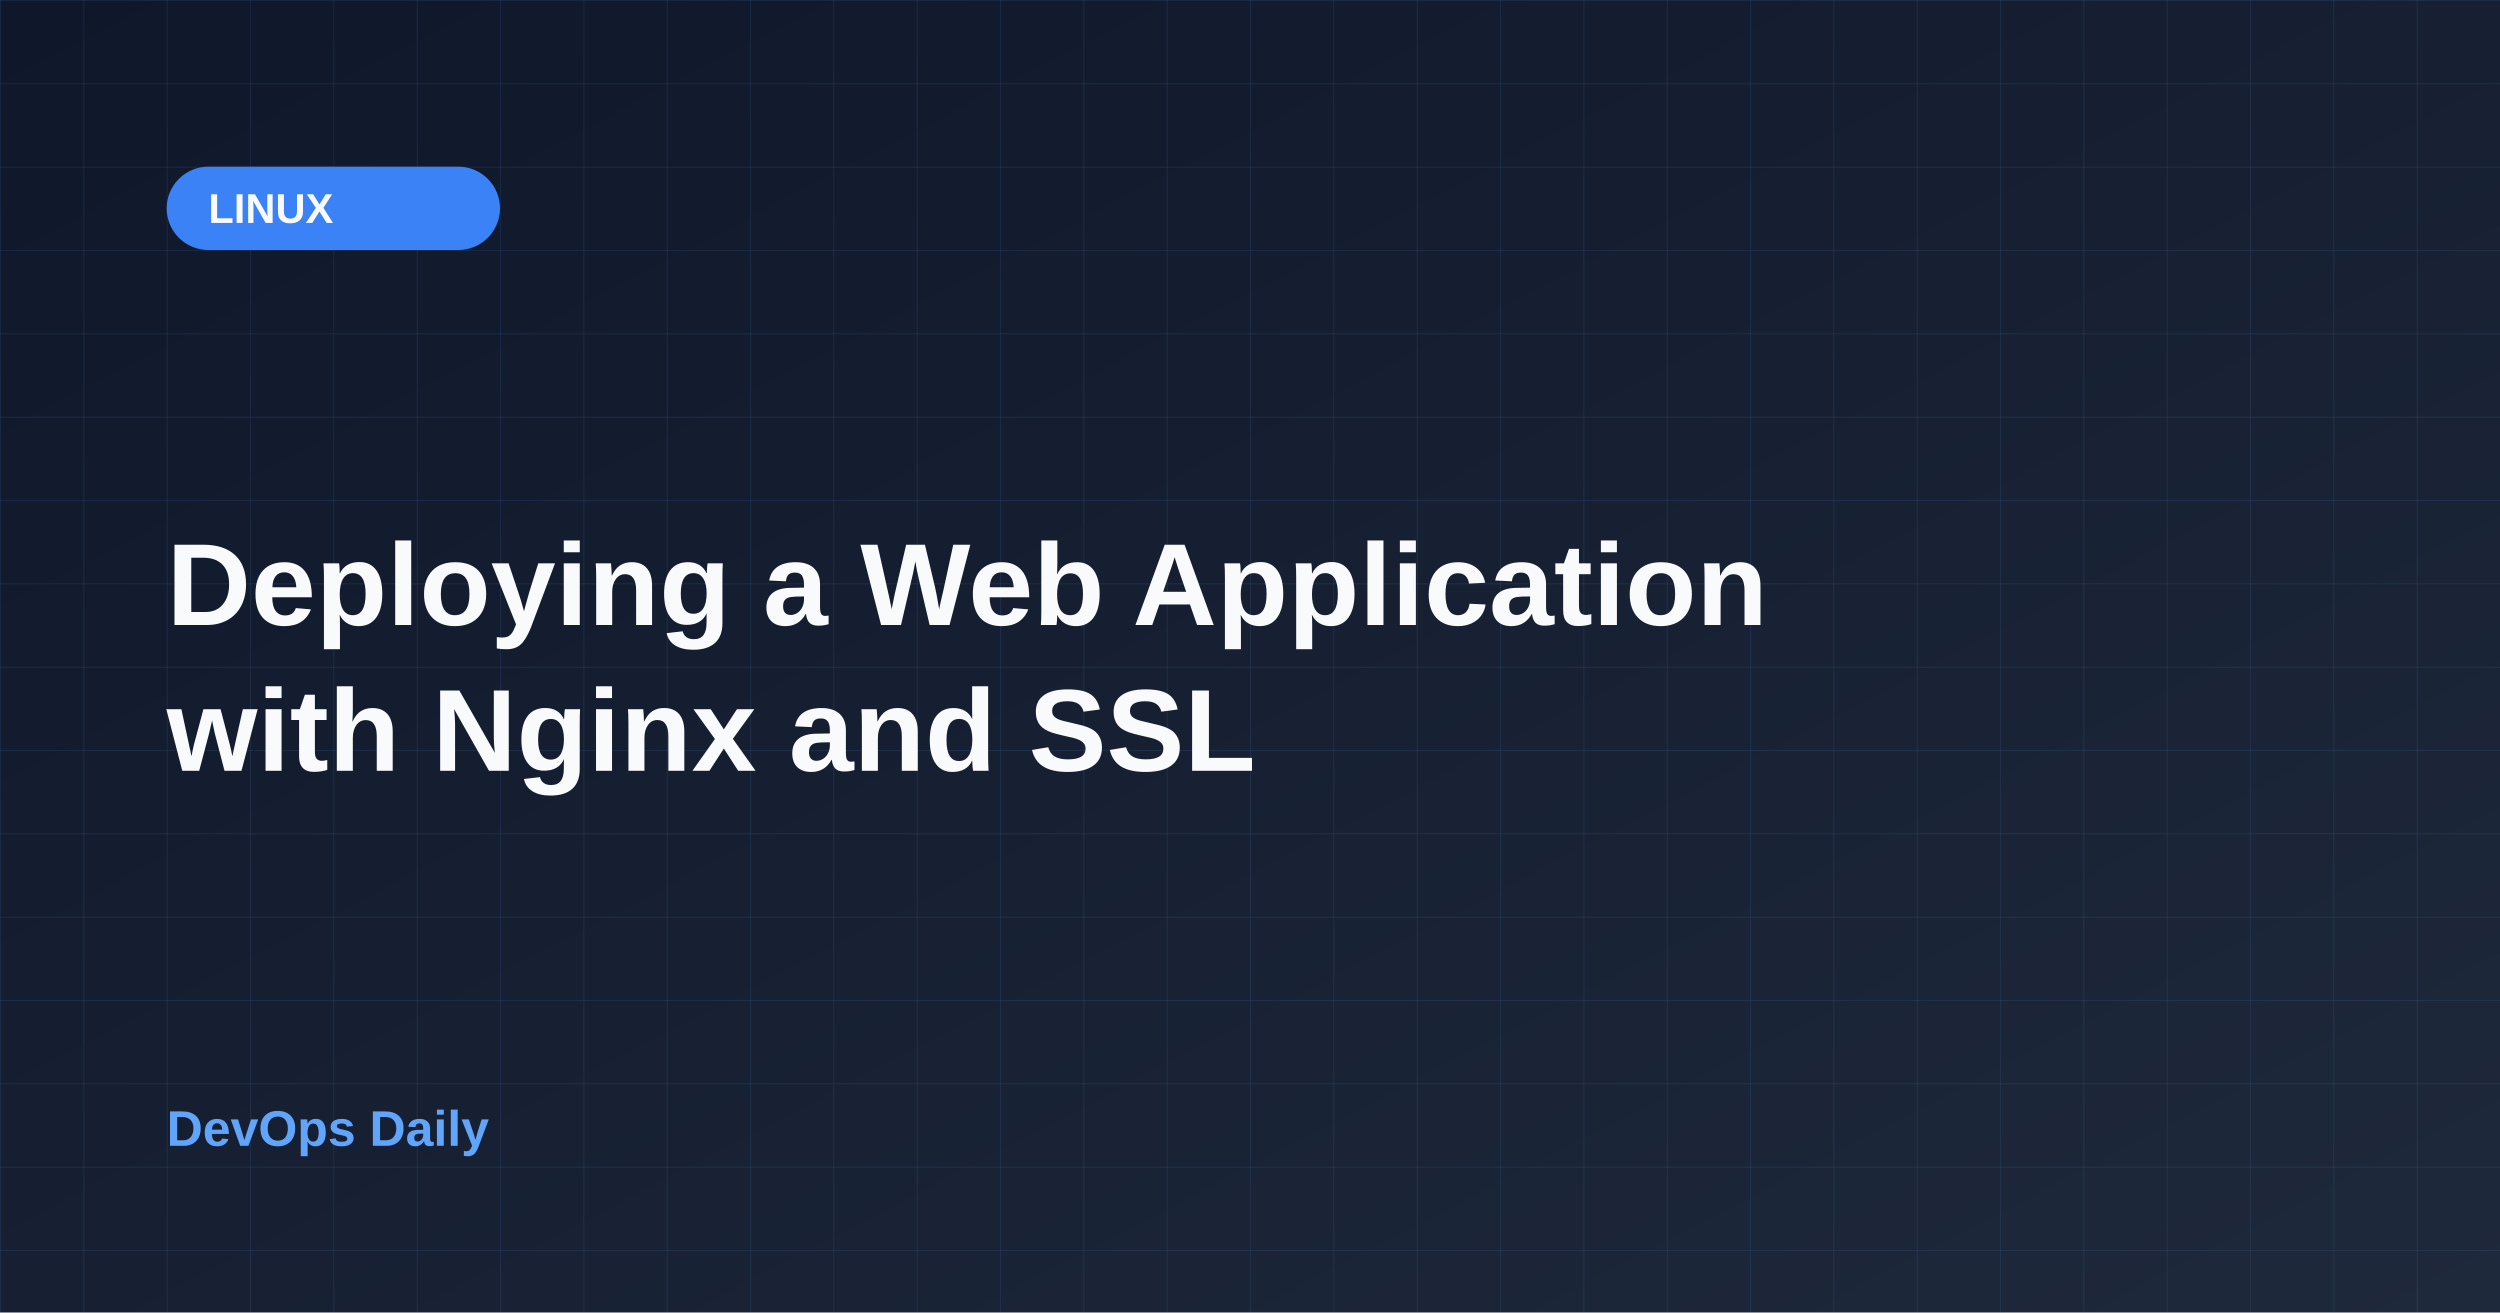
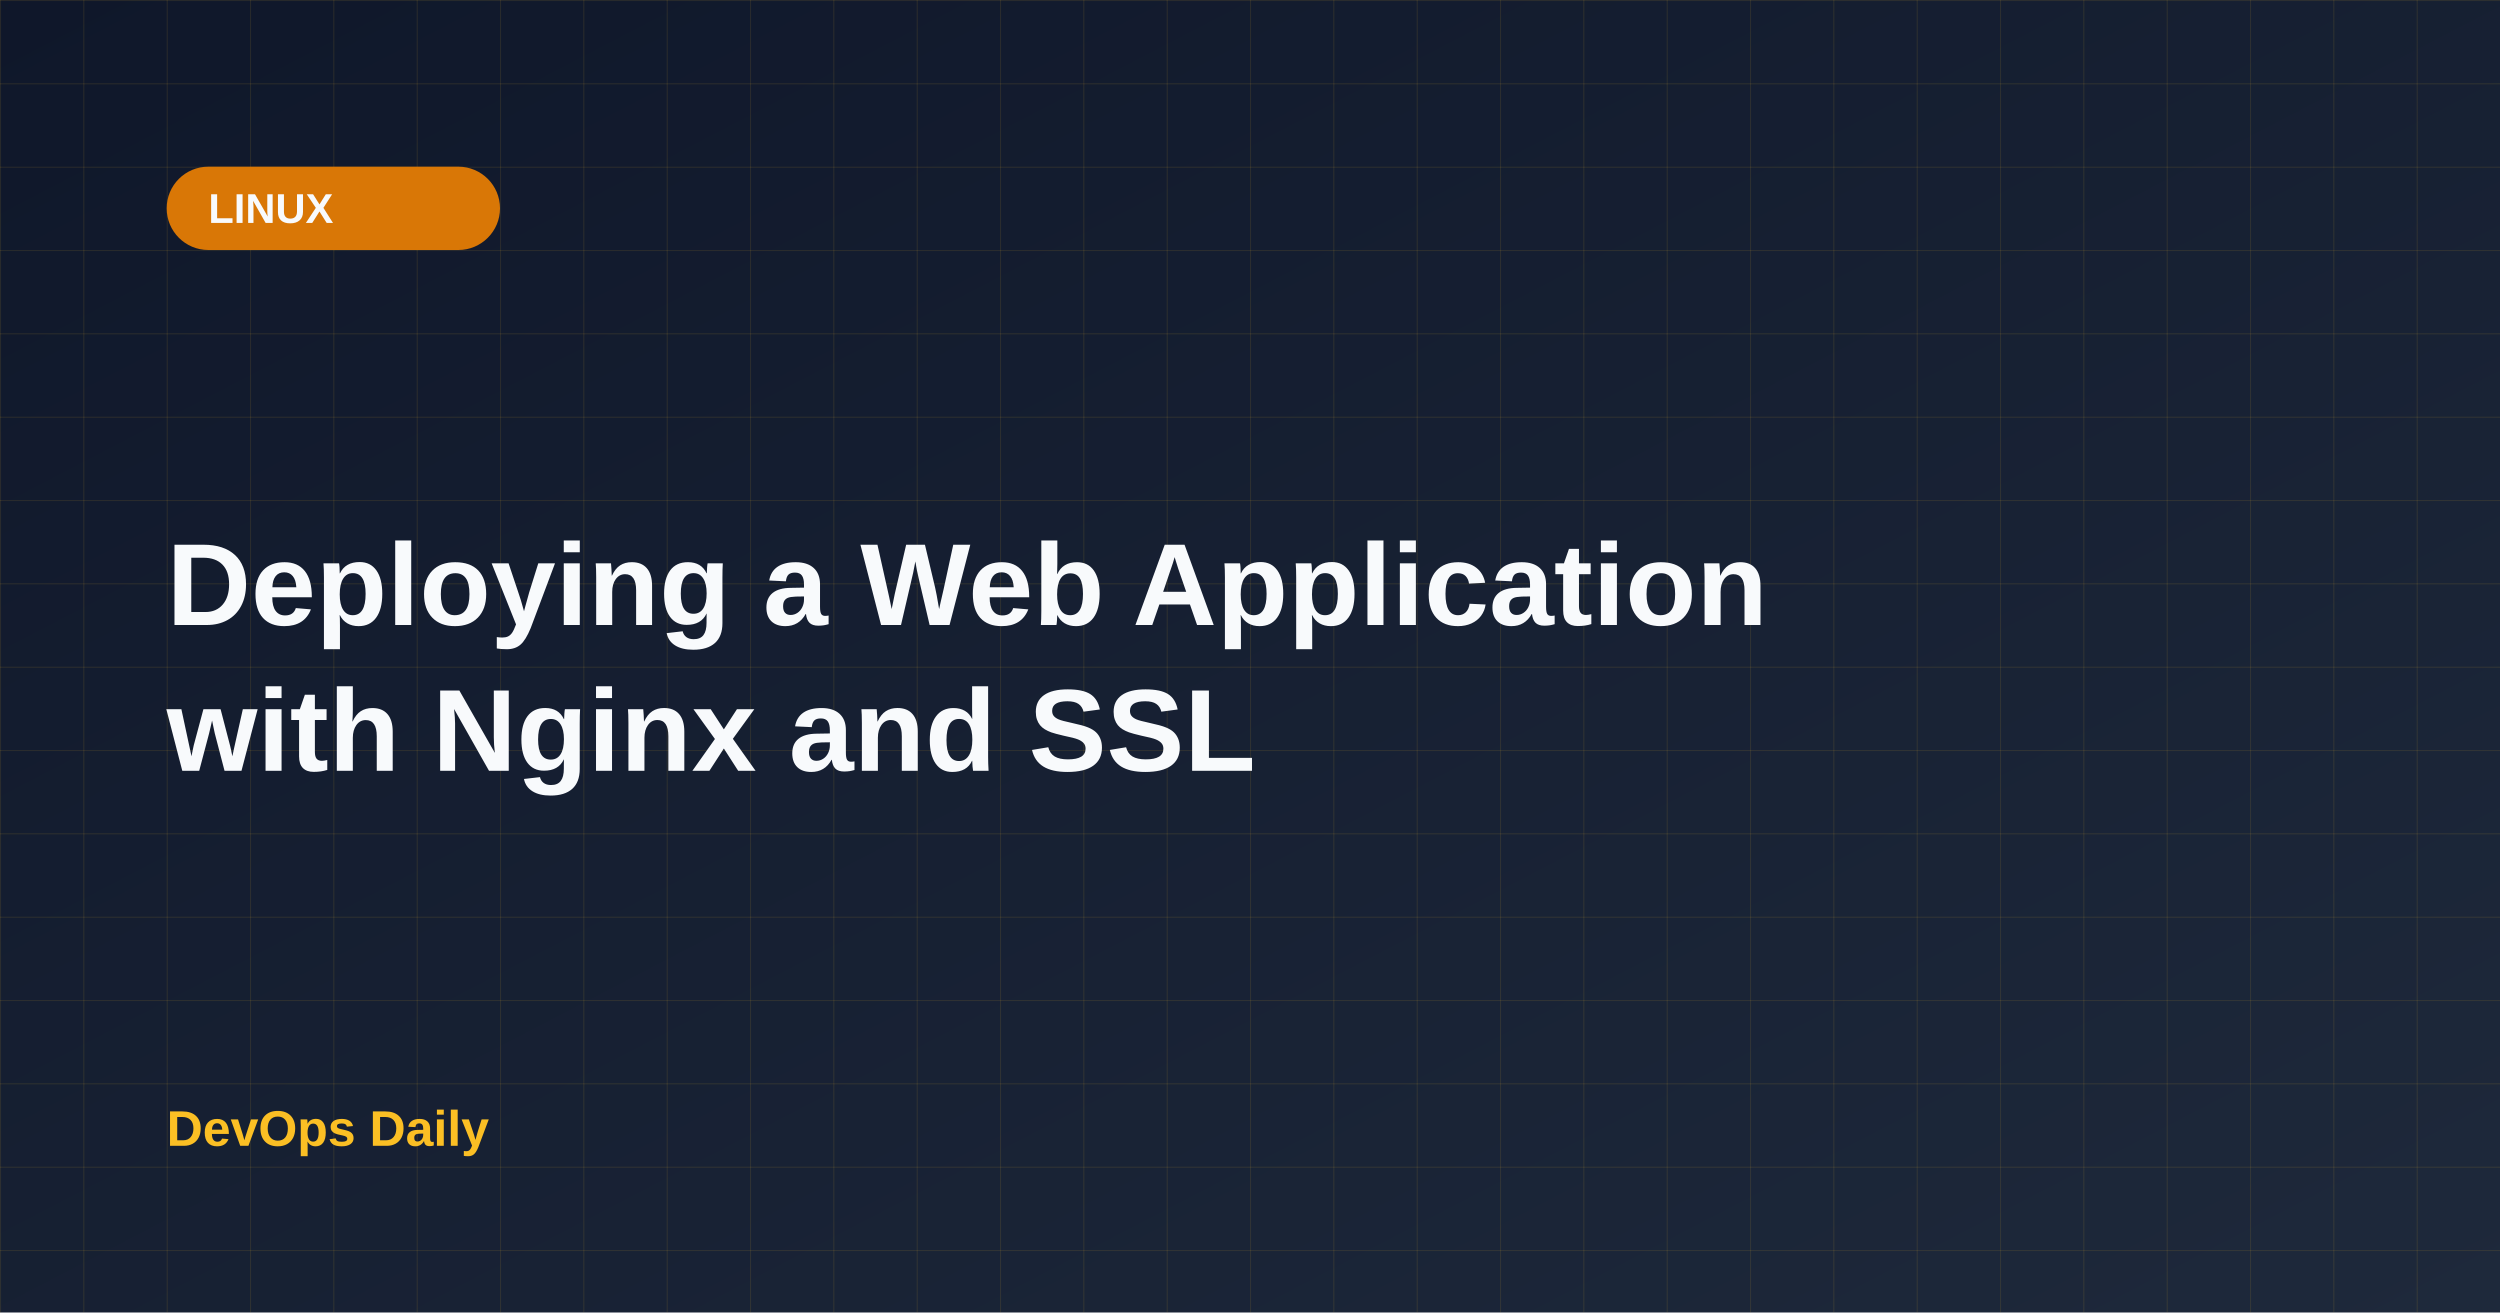
<svg xmlns="http://www.w3.org/2000/svg" width="1200" height="630">
  <defs>
    <linearGradient id="bgGradient" x1="0%" y1="0%" x2="100%" y2="100%">
      <stop offset="0%" style="stop-color:#0f172a;stop-opacity:1" />
      <stop offset="100%" style="stop-color:#1e293b;stop-opacity:1" />
    </linearGradient>
    <pattern id="grid" x="0" y="0" width="40" height="40" patternUnits="userSpaceOnUse">
-       <line x1="0" y1="0" x2="0" y2="40" stroke="#60a5fa" stroke-width="1" opacity="0.1" />
-       <line x1="0" y1="0" x2="40" y2="0" stroke="#60a5fa" stroke-width="1" opacity="0.1" />
+       <line x1="0" y1="0" x2="0" y2="40" stroke="#fbbf24" stroke-width="1" opacity="0.1" />
+       <line x1="0" y1="0" x2="40" y2="0" stroke="#fbbf24" stroke-width="1" opacity="0.1" />
    </pattern>
  </defs>
  <rect width="1200" height="630" fill="url(#bgGradient)" />
  <rect width="1200" height="630" fill="url(#grid)" />
-   <rect x="80" y="80" width="160" height="40" rx="20" fill="#3b82f6" />
+   <rect x="80" y="80" width="160" height="40" rx="20" fill="#d97706" />
  <text x="100" y="107" font-family="Arial, sans-serif" font-size="20" font-weight="bold" fill="#f8fafc">LINUX</text>
  <text x="80" y="300" font-family="Arial, sans-serif" font-size="56" font-weight="bold" fill="#f8fafc">Deploying a Web Application</text>
  <text x="80" y="370" font-family="Arial, sans-serif" font-size="56" font-weight="bold" fill="#f8fafc">with Nginx and SSL</text>
-   <text x="80" y="550" font-family="Arial, sans-serif" font-size="24" font-weight="bold" fill="#60a5fa">DevOps Daily</text>
+   <text x="80" y="550" font-family="Arial, sans-serif" font-size="24" font-weight="bold" fill="#fbbf24">DevOps Daily</text>
</svg>
